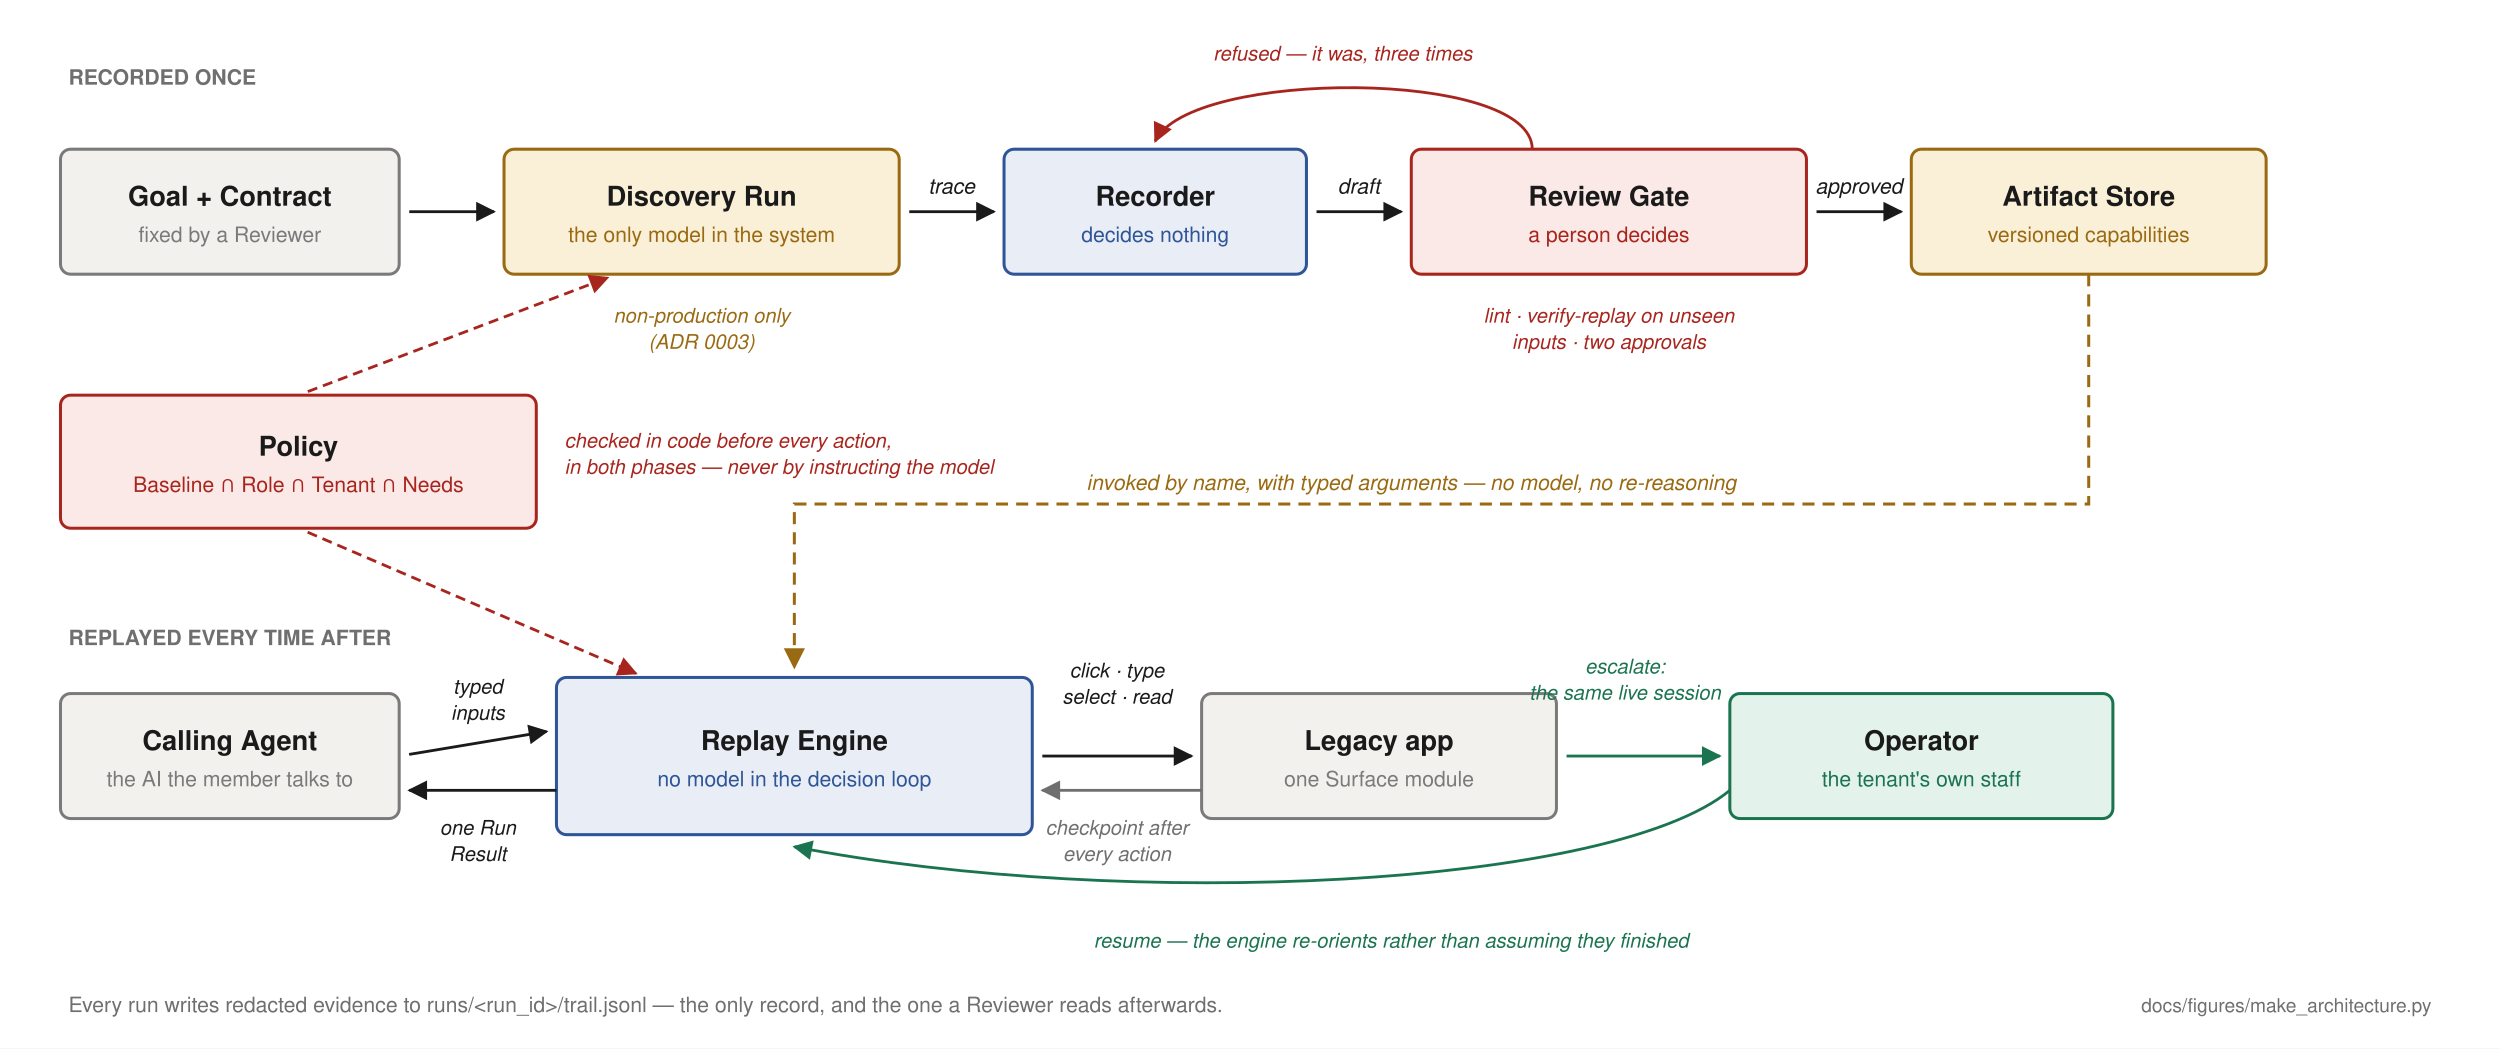
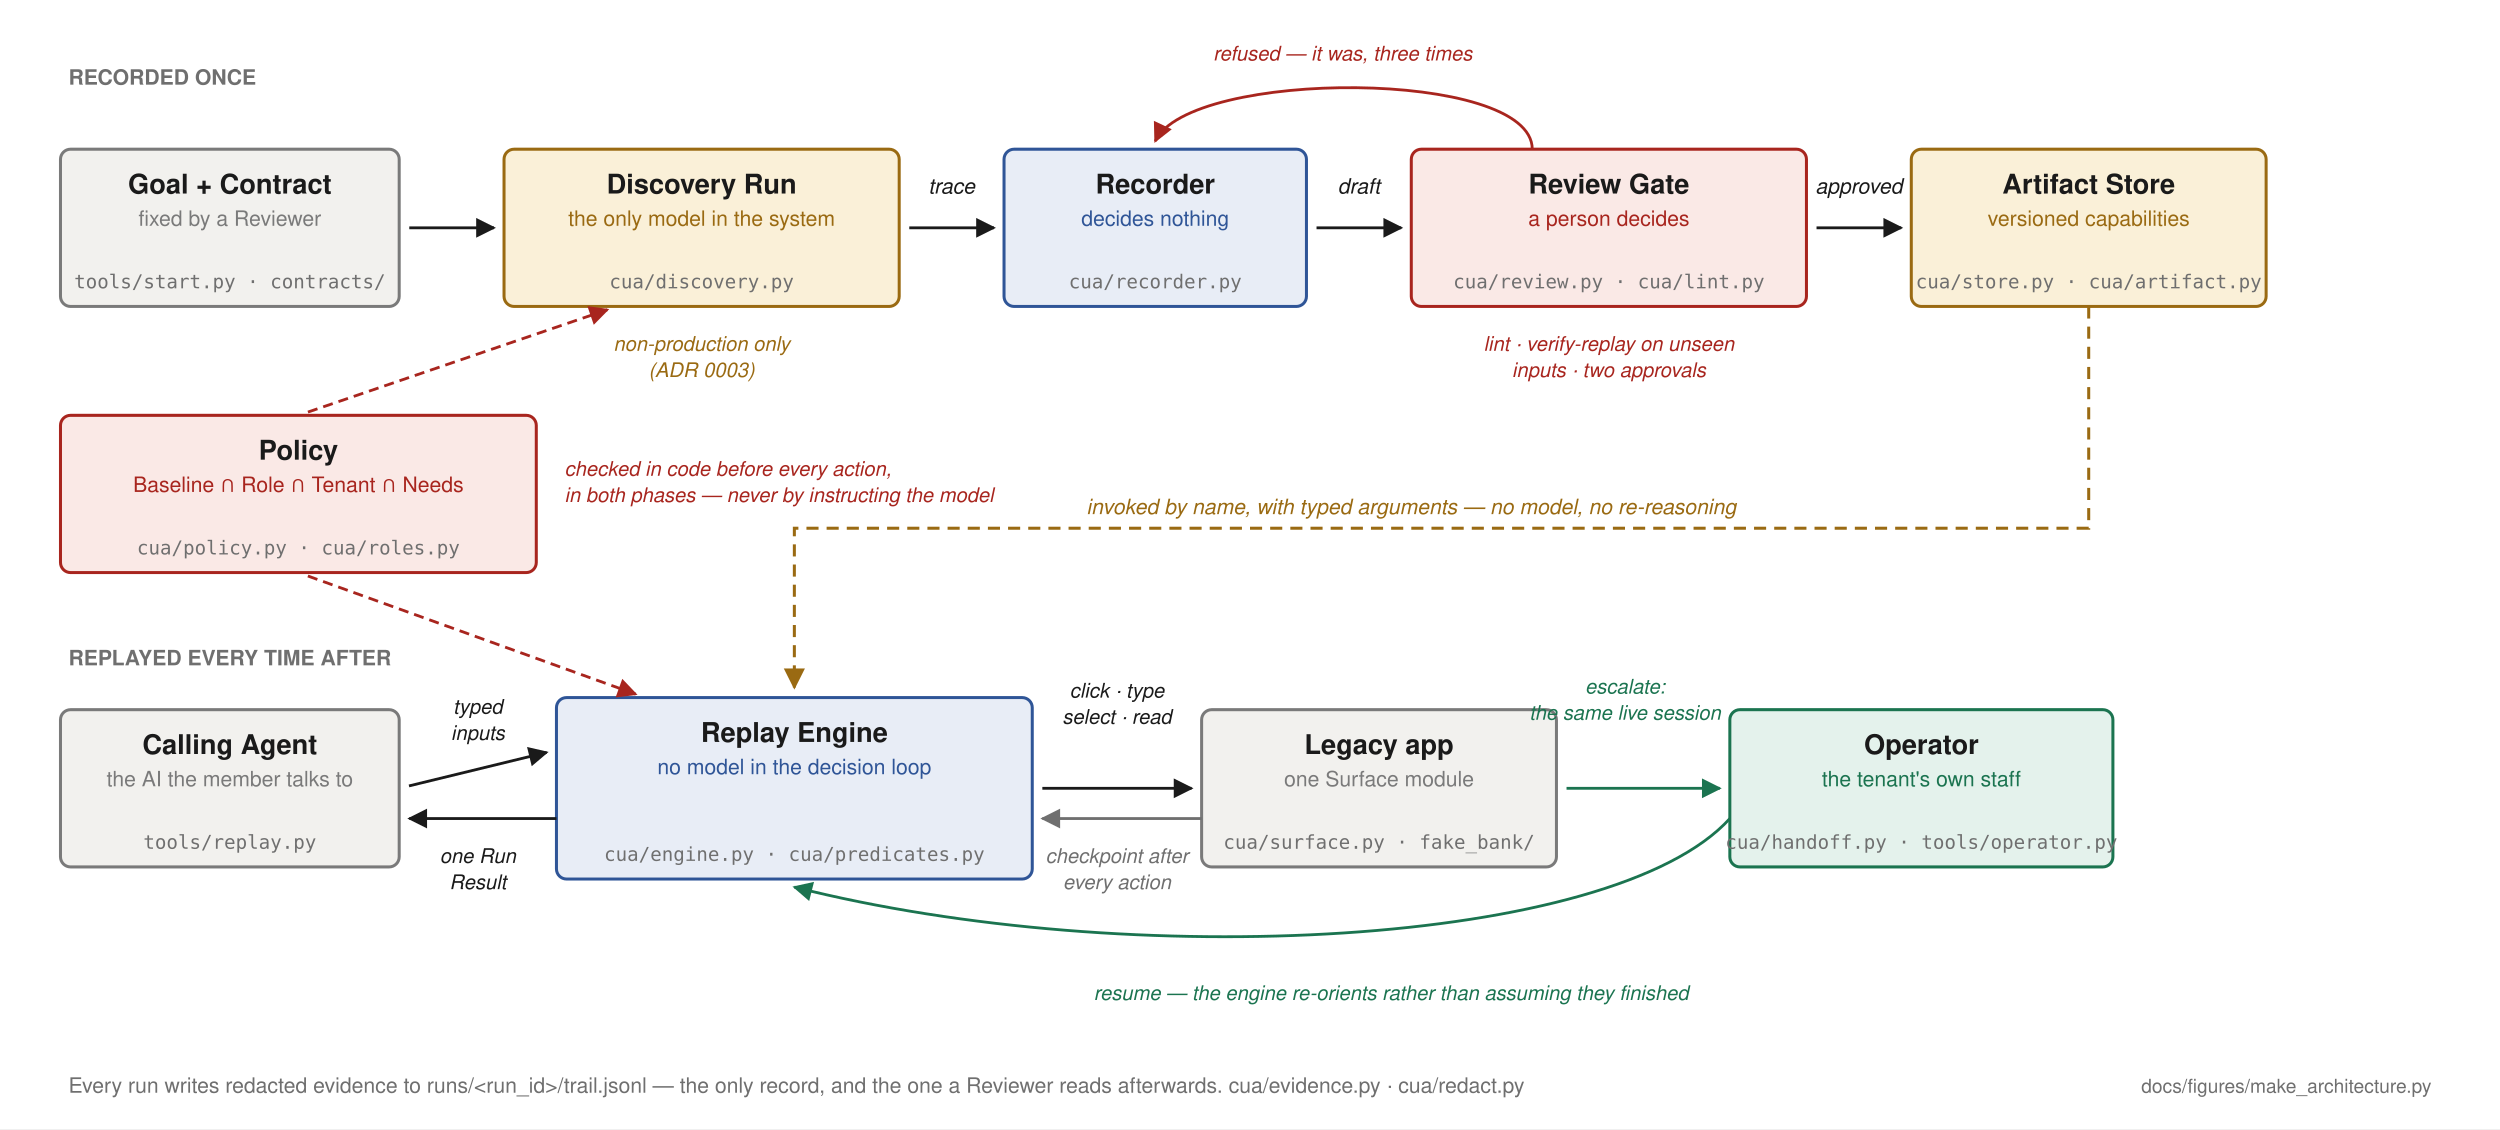
- <svg xmlns="http://www.w3.org/2000/svg" viewBox="0 0 1240 520" width="1240" height="520" font-family="-apple-system, BlinkMacSystemFont, 'Segoe UI', Helvetica, Arial, sans-serif">
+ <svg xmlns="http://www.w3.org/2000/svg" viewBox="0 0 1240 560" width="1240" height="560" font-family="-apple-system, BlinkMacSystemFont, 'Segoe UI', Helvetica, Arial, sans-serif">
  <defs>
    <marker id="h1a1a1a" viewBox="0 0 10 10" refX="9" refY="5" markerWidth="7" markerHeight="7" orient="auto-start-reverse">
      <path d="M 0 0 L 10 5 L 0 10 z" fill="#1a1a1a" />
    </marker>
    <marker id="ha8251e" viewBox="0 0 10 10" refX="9" refY="5" markerWidth="7" markerHeight="7" orient="auto-start-reverse">
      <path d="M 0 0 L 10 5 L 0 10 z" fill="#a8251e" />
    </marker>
    <marker id="h1b7450" viewBox="0 0 10 10" refX="9" refY="5" markerWidth="7" markerHeight="7" orient="auto-start-reverse">
      <path d="M 0 0 L 10 5 L 0 10 z" fill="#1b7450" />
    </marker>
    <marker id="h9a6a12" viewBox="0 0 10 10" refX="9" refY="5" markerWidth="7" markerHeight="7" orient="auto-start-reverse">
      <path d="M 0 0 L 10 5 L 0 10 z" fill="#9a6a12" />
    </marker>
    <marker id="h6f6f6f" viewBox="0 0 10 10" refX="9" refY="5" markerWidth="7" markerHeight="7" orient="auto-start-reverse">
      <path d="M 0 0 L 10 5 L 0 10 z" fill="#6f6f6f" />
    </marker>
    <marker id="h2f5597" viewBox="0 0 10 10" refX="9" refY="5" markerWidth="7" markerHeight="7" orient="auto-start-reverse">
      <path d="M 0 0 L 10 5 L 0 10 z" fill="#2f5597" />
    </marker>
  </defs>
-   <rect width="1240" height="520" fill="#ffffff" />
+   <rect width="1240" height="560" fill="#ffffff" />
  <text x="34" y="42" font-family="-apple-system, BlinkMacSystemFont, 'Segoe UI', Helvetica, Arial, sans-serif" font-size="10.5" fill="#6f6f6f" font-weight="700" font-style="normal" text-anchor="start">RECORDED ONCE</text>
-   <rect x="30" y="74" width="168" height="62" rx="5" fill="#f2f1ee" stroke="#7a7a7a" stroke-width="1.5" />
-   <text x="114.0" y="102.0" font-family="-apple-system, BlinkMacSystemFont, 'Segoe UI', Helvetica, Arial, sans-serif" font-size="13.5" fill="#1a1a1a" font-weight="600" font-style="normal" text-anchor="middle">Goal + Contract</text>
-   <text x="114.0" y="120.0" font-family="-apple-system, BlinkMacSystemFont, 'Segoe UI', Helvetica, Arial, sans-serif" font-size="10.5" fill="#7a7a7a" font-weight="normal" font-style="normal" text-anchor="middle">fixed by a Reviewer</text>
-   <rect x="250" y="74" width="196" height="62" rx="5" fill="#faf0d8" stroke="#9a6a12" stroke-width="1.5" />
-   <text x="348.0" y="102.0" font-family="-apple-system, BlinkMacSystemFont, 'Segoe UI', Helvetica, Arial, sans-serif" font-size="13.5" fill="#1a1a1a" font-weight="600" font-style="normal" text-anchor="middle">Discovery Run</text>
-   <text x="348.0" y="120.0" font-family="-apple-system, BlinkMacSystemFont, 'Segoe UI', Helvetica, Arial, sans-serif" font-size="10.5" fill="#9a6a12" font-weight="normal" font-style="normal" text-anchor="middle">the only model in the system</text>
-   <rect x="498" y="74" width="150" height="62" rx="5" fill="#e8edf6" stroke="#2f5597" stroke-width="1.5" />
-   <text x="573.0" y="102.0" font-family="-apple-system, BlinkMacSystemFont, 'Segoe UI', Helvetica, Arial, sans-serif" font-size="13.5" fill="#1a1a1a" font-weight="600" font-style="normal" text-anchor="middle">Recorder</text>
-   <text x="573.0" y="120.0" font-family="-apple-system, BlinkMacSystemFont, 'Segoe UI', Helvetica, Arial, sans-serif" font-size="10.5" fill="#2f5597" font-weight="normal" font-style="normal" text-anchor="middle">decides nothing</text>
-   <rect x="700" y="74" width="196" height="62" rx="5" fill="#fae9e6" stroke="#a8251e" stroke-width="1.5" />
-   <text x="798.0" y="102.0" font-family="-apple-system, BlinkMacSystemFont, 'Segoe UI', Helvetica, Arial, sans-serif" font-size="13.5" fill="#1a1a1a" font-weight="600" font-style="normal" text-anchor="middle">Review Gate</text>
-   <text x="798.0" y="120.0" font-family="-apple-system, BlinkMacSystemFont, 'Segoe UI', Helvetica, Arial, sans-serif" font-size="10.5" fill="#a8251e" font-weight="normal" font-style="normal" text-anchor="middle">a person decides</text>
-   <rect x="948" y="74" width="176" height="62" rx="5" fill="#faf0d8" stroke="#9a6a12" stroke-width="1.5" />
-   <text x="1036.0" y="102.0" font-family="-apple-system, BlinkMacSystemFont, 'Segoe UI', Helvetica, Arial, sans-serif" font-size="13.5" fill="#1a1a1a" font-weight="600" font-style="normal" text-anchor="middle">Artifact Store</text>
-   <text x="1036.0" y="120.0" font-family="-apple-system, BlinkMacSystemFont, 'Segoe UI', Helvetica, Arial, sans-serif" font-size="10.5" fill="#9a6a12" font-weight="normal" font-style="normal" text-anchor="middle">versioned capabilities</text>
-   <path d="M 203.0 105.0 L 245.0 105.0" stroke="#1a1a1a" stroke-width="1.4" fill="none" marker-end="url(#h1a1a1a)" />
-   <path d="M 451.0 105.0 L 493.0 105.0" stroke="#1a1a1a" stroke-width="1.4" fill="none" marker-end="url(#h1a1a1a)" />
+   <rect x="30" y="74" width="168" height="78" rx="5" fill="#f2f1ee" stroke="#7a7a7a" stroke-width="1.5" />
+   <text x="114.0" y="96" font-family="-apple-system, BlinkMacSystemFont, 'Segoe UI', Helvetica, Arial, sans-serif" font-size="13.5" fill="#1a1a1a" font-weight="600" font-style="normal" text-anchor="middle">Goal + Contract</text>
+   <text x="114.0" y="112" font-family="-apple-system, BlinkMacSystemFont, 'Segoe UI', Helvetica, Arial, sans-serif" font-size="10.5" fill="#7a7a7a" font-weight="normal" font-style="normal" text-anchor="middle">fixed by a Reviewer</text>
+   <text x="114.0" y="143" font-family="ui-monospace, SFMono-Regular, Menlo, Consolas, monospace" font-size="9.5" fill="#6f6f6f" font-weight="normal" font-style="normal" text-anchor="middle">tools/start.py · contracts/</text>
+   <rect x="250" y="74" width="196" height="78" rx="5" fill="#faf0d8" stroke="#9a6a12" stroke-width="1.5" />
+   <text x="348.0" y="96" font-family="-apple-system, BlinkMacSystemFont, 'Segoe UI', Helvetica, Arial, sans-serif" font-size="13.5" fill="#1a1a1a" font-weight="600" font-style="normal" text-anchor="middle">Discovery Run</text>
+   <text x="348.0" y="112" font-family="-apple-system, BlinkMacSystemFont, 'Segoe UI', Helvetica, Arial, sans-serif" font-size="10.5" fill="#9a6a12" font-weight="normal" font-style="normal" text-anchor="middle">the only model in the system</text>
+   <text x="348.0" y="143" font-family="ui-monospace, SFMono-Regular, Menlo, Consolas, monospace" font-size="9.5" fill="#6f6f6f" font-weight="normal" font-style="normal" text-anchor="middle">cua/discovery.py</text>
+   <rect x="498" y="74" width="150" height="78" rx="5" fill="#e8edf6" stroke="#2f5597" stroke-width="1.5" />
+   <text x="573.0" y="96" font-family="-apple-system, BlinkMacSystemFont, 'Segoe UI', Helvetica, Arial, sans-serif" font-size="13.5" fill="#1a1a1a" font-weight="600" font-style="normal" text-anchor="middle">Recorder</text>
+   <text x="573.0" y="112" font-family="-apple-system, BlinkMacSystemFont, 'Segoe UI', Helvetica, Arial, sans-serif" font-size="10.5" fill="#2f5597" font-weight="normal" font-style="normal" text-anchor="middle">decides nothing</text>
+   <text x="573.0" y="143" font-family="ui-monospace, SFMono-Regular, Menlo, Consolas, monospace" font-size="9.5" fill="#6f6f6f" font-weight="normal" font-style="normal" text-anchor="middle">cua/recorder.py</text>
+   <rect x="700" y="74" width="196" height="78" rx="5" fill="#fae9e6" stroke="#a8251e" stroke-width="1.5" />
+   <text x="798.0" y="96" font-family="-apple-system, BlinkMacSystemFont, 'Segoe UI', Helvetica, Arial, sans-serif" font-size="13.5" fill="#1a1a1a" font-weight="600" font-style="normal" text-anchor="middle">Review Gate</text>
+   <text x="798.0" y="112" font-family="-apple-system, BlinkMacSystemFont, 'Segoe UI', Helvetica, Arial, sans-serif" font-size="10.5" fill="#a8251e" font-weight="normal" font-style="normal" text-anchor="middle">a person decides</text>
+   <text x="798.0" y="143" font-family="ui-monospace, SFMono-Regular, Menlo, Consolas, monospace" font-size="9.5" fill="#6f6f6f" font-weight="normal" font-style="normal" text-anchor="middle">cua/review.py · cua/lint.py</text>
+   <rect x="948" y="74" width="176" height="78" rx="5" fill="#faf0d8" stroke="#9a6a12" stroke-width="1.5" />
+   <text x="1036.0" y="96" font-family="-apple-system, BlinkMacSystemFont, 'Segoe UI', Helvetica, Arial, sans-serif" font-size="13.5" fill="#1a1a1a" font-weight="600" font-style="normal" text-anchor="middle">Artifact Store</text>
+   <text x="1036.0" y="112" font-family="-apple-system, BlinkMacSystemFont, 'Segoe UI', Helvetica, Arial, sans-serif" font-size="10.5" fill="#9a6a12" font-weight="normal" font-style="normal" text-anchor="middle">versioned capabilities</text>
+   <text x="1036.0" y="143" font-family="ui-monospace, SFMono-Regular, Menlo, Consolas, monospace" font-size="9.5" fill="#6f6f6f" font-weight="normal" font-style="normal" text-anchor="middle">cua/store.py · cua/artifact.py</text>
+   <path d="M 203.0 113.0 L 245.0 113.0" stroke="#1a1a1a" stroke-width="1.4" fill="none" marker-end="url(#h1a1a1a)" />
+   <path d="M 451.0 113.0 L 493.0 113.0" stroke="#1a1a1a" stroke-width="1.4" fill="none" marker-end="url(#h1a1a1a)" />
  <text x="472" y="96" font-family="-apple-system, BlinkMacSystemFont, 'Segoe UI', Helvetica, Arial, sans-serif" font-size="10.5" fill="#1a1a1a" font-weight="normal" font-style="italic" text-anchor="middle">trace</text>
-   <path d="M 653.0 105.0 L 695.0 105.0" stroke="#1a1a1a" stroke-width="1.4" fill="none" marker-end="url(#h1a1a1a)" />
+   <path d="M 653.0 113.0 L 695.0 113.0" stroke="#1a1a1a" stroke-width="1.4" fill="none" marker-end="url(#h1a1a1a)" />
  <text x="674" y="96" font-family="-apple-system, BlinkMacSystemFont, 'Segoe UI', Helvetica, Arial, sans-serif" font-size="10.5" fill="#1a1a1a" font-weight="normal" font-style="italic" text-anchor="middle">draft</text>
-   <path d="M 901.0 105.0 L 943.0 105.0" stroke="#1a1a1a" stroke-width="1.4" fill="none" marker-end="url(#h1a1a1a)" />
+   <path d="M 901.0 113.0 L 943.0 113.0" stroke="#1a1a1a" stroke-width="1.4" fill="none" marker-end="url(#h1a1a1a)" />
  <text x="922" y="96" font-family="-apple-system, BlinkMacSystemFont, 'Segoe UI', Helvetica, Arial, sans-serif" font-size="10.5" fill="#1a1a1a" font-weight="normal" font-style="italic" text-anchor="middle">approved</text>
-   <text x="348" y="160" font-family="-apple-system, BlinkMacSystemFont, 'Segoe UI', Helvetica, Arial, sans-serif" font-size="10" fill="#9a6a12" font-weight="normal" font-style="italic" text-anchor="middle">non-production only</text>
-   <text x="348" y="173" font-family="-apple-system, BlinkMacSystemFont, 'Segoe UI', Helvetica, Arial, sans-serif" font-size="10" fill="#9a6a12" font-weight="normal" font-style="italic" text-anchor="middle">(ADR 0003)</text>
-   <text x="798" y="160" font-family="-apple-system, BlinkMacSystemFont, 'Segoe UI', Helvetica, Arial, sans-serif" font-size="10" fill="#a8251e" font-weight="normal" font-style="italic" text-anchor="middle">lint · verify-replay on unseen</text>
-   <text x="798" y="173" font-family="-apple-system, BlinkMacSystemFont, 'Segoe UI', Helvetica, Arial, sans-serif" font-size="10" fill="#a8251e" font-weight="normal" font-style="italic" text-anchor="middle">inputs · two approvals</text>
+   <text x="348" y="174" font-family="-apple-system, BlinkMacSystemFont, 'Segoe UI', Helvetica, Arial, sans-serif" font-size="10" fill="#9a6a12" font-weight="normal" font-style="italic" text-anchor="middle">non-production only</text>
+   <text x="348" y="187" font-family="-apple-system, BlinkMacSystemFont, 'Segoe UI', Helvetica, Arial, sans-serif" font-size="10" fill="#9a6a12" font-weight="normal" font-style="italic" text-anchor="middle">(ADR 0003)</text>
+   <text x="798" y="174" font-family="-apple-system, BlinkMacSystemFont, 'Segoe UI', Helvetica, Arial, sans-serif" font-size="10" fill="#a8251e" font-weight="normal" font-style="italic" text-anchor="middle">lint · verify-replay on unseen</text>
+   <text x="798" y="187" font-family="-apple-system, BlinkMacSystemFont, 'Segoe UI', Helvetica, Arial, sans-serif" font-size="10" fill="#a8251e" font-weight="normal" font-style="italic" text-anchor="middle">inputs · two approvals</text>
  <path d="M 760 74 C 760 34, 590 34, 573 70" stroke="#a8251e" stroke-width="1.4" fill="none" marker-end="url(#ha8251e)" />
  <text x="666" y="30" font-family="-apple-system, BlinkMacSystemFont, 'Segoe UI', Helvetica, Arial, sans-serif" font-size="10" fill="#a8251e" font-weight="normal" font-style="italic" text-anchor="middle">refused — it was, three times</text>
-   <text x="34" y="320" font-family="-apple-system, BlinkMacSystemFont, 'Segoe UI', Helvetica, Arial, sans-serif" font-size="10.5" fill="#6f6f6f" font-weight="700" font-style="normal" text-anchor="start">REPLAYED EVERY TIME AFTER</text>
-   <rect x="30" y="344" width="168" height="62" rx="5" fill="#f2f1ee" stroke="#7a7a7a" stroke-width="1.5" />
-   <text x="114.0" y="372.0" font-family="-apple-system, BlinkMacSystemFont, 'Segoe UI', Helvetica, Arial, sans-serif" font-size="13.5" fill="#1a1a1a" font-weight="600" font-style="normal" text-anchor="middle">Calling Agent</text>
-   <text x="114.0" y="390.0" font-family="-apple-system, BlinkMacSystemFont, 'Segoe UI', Helvetica, Arial, sans-serif" font-size="10.5" fill="#7a7a7a" font-weight="normal" font-style="normal" text-anchor="middle">the AI the member talks to</text>
-   <rect x="276" y="336" width="236" height="78" rx="5" fill="#e8edf6" stroke="#2f5597" stroke-width="1.5" />
-   <text x="394.0" y="372.0" font-family="-apple-system, BlinkMacSystemFont, 'Segoe UI', Helvetica, Arial, sans-serif" font-size="13.5" fill="#1a1a1a" font-weight="600" font-style="normal" text-anchor="middle">Replay Engine</text>
-   <text x="394.0" y="390.0" font-family="-apple-system, BlinkMacSystemFont, 'Segoe UI', Helvetica, Arial, sans-serif" font-size="10.5" fill="#2f5597" font-weight="normal" font-style="normal" text-anchor="middle">no model in the decision loop</text>
-   <rect x="596" y="344" width="176" height="62" rx="5" fill="#f2f1ee" stroke="#7a7a7a" stroke-width="1.5" />
-   <text x="684.0" y="372.0" font-family="-apple-system, BlinkMacSystemFont, 'Segoe UI', Helvetica, Arial, sans-serif" font-size="13.5" fill="#1a1a1a" font-weight="600" font-style="normal" text-anchor="middle">Legacy app</text>
-   <text x="684.0" y="390.0" font-family="-apple-system, BlinkMacSystemFont, 'Segoe UI', Helvetica, Arial, sans-serif" font-size="10.5" fill="#7a7a7a" font-weight="normal" font-style="normal" text-anchor="middle">one Surface module</text>
-   <rect x="858" y="344" width="190" height="62" rx="5" fill="#e4f2ec" stroke="#1b7450" stroke-width="1.5" />
-   <text x="953.0" y="372.0" font-family="-apple-system, BlinkMacSystemFont, 'Segoe UI', Helvetica, Arial, sans-serif" font-size="13.5" fill="#1a1a1a" font-weight="600" font-style="normal" text-anchor="middle">Operator</text>
-   <text x="953.0" y="390.0" font-family="-apple-system, BlinkMacSystemFont, 'Segoe UI', Helvetica, Arial, sans-serif" font-size="10.5" fill="#1b7450" font-weight="normal" font-style="normal" text-anchor="middle">the tenant's own staff</text>
-   <path d="M 202.932 374.178 L 271.068 362.822" stroke="#1a1a1a" stroke-width="1.4" fill="none" marker-end="url(#h1a1a1a)" />
-   <text x="237" y="344" font-family="-apple-system, BlinkMacSystemFont, 'Segoe UI', Helvetica, Arial, sans-serif" font-size="10" fill="#1a1a1a" font-weight="normal" font-style="italic" text-anchor="middle">typed</text>
-   <text x="237" y="357" font-family="-apple-system, BlinkMacSystemFont, 'Segoe UI', Helvetica, Arial, sans-serif" font-size="10" fill="#1a1a1a" font-weight="normal" font-style="italic" text-anchor="middle">inputs</text>
-   <path d="M 276 392 L 203 392" stroke="#1a1a1a" stroke-width="1.4" fill="none" marker-end="url(#h1a1a1a)" />
-   <text x="237" y="414" font-family="-apple-system, BlinkMacSystemFont, 'Segoe UI', Helvetica, Arial, sans-serif" font-size="10" fill="#1a1a1a" font-weight="normal" font-style="italic" text-anchor="middle">one Run</text>
-   <text x="237" y="427" font-family="-apple-system, BlinkMacSystemFont, 'Segoe UI', Helvetica, Arial, sans-serif" font-size="10" fill="#1a1a1a" font-weight="normal" font-style="italic" text-anchor="middle">Result</text>
-   <path d="M 517.0 375.0 L 591.0 375.0" stroke="#1a1a1a" stroke-width="1.4" fill="none" marker-end="url(#h1a1a1a)" />
-   <text x="554" y="336" font-family="-apple-system, BlinkMacSystemFont, 'Segoe UI', Helvetica, Arial, sans-serif" font-size="10" fill="#1a1a1a" font-weight="normal" font-style="italic" text-anchor="middle">click · type</text>
-   <text x="554" y="349" font-family="-apple-system, BlinkMacSystemFont, 'Segoe UI', Helvetica, Arial, sans-serif" font-size="10" fill="#1a1a1a" font-weight="normal" font-style="italic" text-anchor="middle">select · read</text>
-   <path d="M 596 392 L 517 392" stroke="#6f6f6f" stroke-width="1.4" fill="none" marker-end="url(#h6f6f6f)" />
-   <text x="554" y="414" font-family="-apple-system, BlinkMacSystemFont, 'Segoe UI', Helvetica, Arial, sans-serif" font-size="10" fill="#6f6f6f" font-weight="normal" font-style="italic" text-anchor="middle">checkpoint after</text>
-   <text x="554" y="427" font-family="-apple-system, BlinkMacSystemFont, 'Segoe UI', Helvetica, Arial, sans-serif" font-size="10" fill="#6f6f6f" font-weight="normal" font-style="italic" text-anchor="middle">every action</text>
-   <path d="M 777.0 375.0 L 853.0 375.0" stroke="#1b7450" stroke-width="1.4" fill="none" marker-end="url(#h1b7450)" />
-   <text x="806" y="334" font-family="-apple-system, BlinkMacSystemFont, 'Segoe UI', Helvetica, Arial, sans-serif" font-size="10" fill="#1b7450" font-weight="normal" font-style="italic" text-anchor="middle">escalate:</text>
-   <text x="806" y="347" font-family="-apple-system, BlinkMacSystemFont, 'Segoe UI', Helvetica, Arial, sans-serif" font-size="10" fill="#1b7450" font-weight="normal" font-style="italic" text-anchor="middle">the same live session</text>
-   <path d="M 858 392 C 800 440, 560 452, 394.0 420" stroke="#1b7450" stroke-width="1.4" fill="none" marker-end="url(#h1b7450)" />
-   <text x="690" y="470" font-family="-apple-system, BlinkMacSystemFont, 'Segoe UI', Helvetica, Arial, sans-serif" font-size="10" fill="#1b7450" font-weight="normal" font-style="italic" text-anchor="middle">resume — the engine re-orients rather than assuming they finished</text>
-   <path d="M 1036.0 136 L 1036.0 250 L 394.0 250 L 394.0 331" stroke="#9a6a12" stroke-width="1.5" fill="none" stroke-dasharray="6 4" marker-end="url(#h9a6a12)" />
-   <text x="700" y="243" font-family="-apple-system, BlinkMacSystemFont, 'Segoe UI', Helvetica, Arial, sans-serif" font-size="10.5" fill="#9a6a12" font-weight="normal" font-style="italic" text-anchor="middle">invoked by name, with typed arguments — no model, no re-reasoning</text>
-   <rect x="30" y="196" width="236" height="66" rx="5" fill="#fae9e6" stroke="#a8251e" stroke-width="1.5" />
-   <text x="148.0" y="226.0" font-family="-apple-system, BlinkMacSystemFont, 'Segoe UI', Helvetica, Arial, sans-serif" font-size="13.5" fill="#1a1a1a" font-weight="600" font-style="normal" text-anchor="middle">Policy</text>
-   <text x="148.0" y="244.0" font-family="-apple-system, BlinkMacSystemFont, 'Segoe UI', Helvetica, Arial, sans-serif" font-size="10.5" fill="#a8251e" font-weight="normal" font-style="normal" text-anchor="middle">Baseline ∩ Role ∩ Tenant ∩ Needs</text>
-   <path d="M 152.674 194.225 L 301.326 137.775" stroke="#a8251e" stroke-width="1.4" fill="none" marker-end="url(#ha8251e)" stroke-dasharray="5 3" />
-   <path d="M 152.593 263.976 L 315.407 334.024" stroke="#a8251e" stroke-width="1.4" fill="none" marker-end="url(#ha8251e)" stroke-dasharray="5 3" />
-   <text x="280" y="222" font-family="-apple-system, BlinkMacSystemFont, 'Segoe UI', Helvetica, Arial, sans-serif" font-size="10" fill="#a8251e" font-weight="normal" font-style="italic" text-anchor="start">checked in code before every action,</text>
-   <text x="280" y="235" font-family="-apple-system, BlinkMacSystemFont, 'Segoe UI', Helvetica, Arial, sans-serif" font-size="10" fill="#a8251e" font-weight="normal" font-style="italic" text-anchor="start">in both phases — never by instructing the model</text>
-   <text x="34" y="502" font-family="-apple-system, BlinkMacSystemFont, 'Segoe UI', Helvetica, Arial, sans-serif" font-size="10.5" fill="#6f6f6f" font-weight="normal" font-style="normal" text-anchor="start">Every run writes redacted evidence to runs/&lt;run_id&gt;/trail.jsonl — the only record, and the one a Reviewer reads afterwards.</text>
-   <text x="1206" y="502" font-family="-apple-system, BlinkMacSystemFont, 'Segoe UI', Helvetica, Arial, sans-serif" font-size="9.5" fill="#6f6f6f" font-weight="normal" font-style="normal" text-anchor="end">docs/figures/make_architecture.py</text>
+   <text x="34" y="330" font-family="-apple-system, BlinkMacSystemFont, 'Segoe UI', Helvetica, Arial, sans-serif" font-size="10.5" fill="#6f6f6f" font-weight="700" font-style="normal" text-anchor="start">REPLAYED EVERY TIME AFTER</text>
+   <rect x="30" y="352" width="168" height="78" rx="5" fill="#f2f1ee" stroke="#7a7a7a" stroke-width="1.5" />
+   <text x="114.0" y="374" font-family="-apple-system, BlinkMacSystemFont, 'Segoe UI', Helvetica, Arial, sans-serif" font-size="13.5" fill="#1a1a1a" font-weight="600" font-style="normal" text-anchor="middle">Calling Agent</text>
+   <text x="114.0" y="390" font-family="-apple-system, BlinkMacSystemFont, 'Segoe UI', Helvetica, Arial, sans-serif" font-size="10.5" fill="#7a7a7a" font-weight="normal" font-style="normal" text-anchor="middle">the AI the member talks to</text>
+   <text x="114.0" y="421" font-family="ui-monospace, SFMono-Regular, Menlo, Consolas, monospace" font-size="9.5" fill="#6f6f6f" font-weight="normal" font-style="normal" text-anchor="middle">tools/replay.py</text>
+   <rect x="276" y="346" width="236" height="90" rx="5" fill="#e8edf6" stroke="#2f5597" stroke-width="1.5" />
+   <text x="394.0" y="368" font-family="-apple-system, BlinkMacSystemFont, 'Segoe UI', Helvetica, Arial, sans-serif" font-size="13.5" fill="#1a1a1a" font-weight="600" font-style="normal" text-anchor="middle">Replay Engine</text>
+   <text x="394.0" y="384" font-family="-apple-system, BlinkMacSystemFont, 'Segoe UI', Helvetica, Arial, sans-serif" font-size="10.5" fill="#2f5597" font-weight="normal" font-style="normal" text-anchor="middle">no model in the decision loop</text>
+   <text x="394.0" y="427" font-family="ui-monospace, SFMono-Regular, Menlo, Consolas, monospace" font-size="9.5" fill="#6f6f6f" font-weight="normal" font-style="normal" text-anchor="middle">cua/engine.py · cua/predicates.py</text>
+   <rect x="596" y="352" width="176" height="78" rx="5" fill="#f2f1ee" stroke="#7a7a7a" stroke-width="1.5" />
+   <text x="684.0" y="374" font-family="-apple-system, BlinkMacSystemFont, 'Segoe UI', Helvetica, Arial, sans-serif" font-size="13.5" fill="#1a1a1a" font-weight="600" font-style="normal" text-anchor="middle">Legacy app</text>
+   <text x="684.0" y="390" font-family="-apple-system, BlinkMacSystemFont, 'Segoe UI', Helvetica, Arial, sans-serif" font-size="10.5" fill="#7a7a7a" font-weight="normal" font-style="normal" text-anchor="middle">one Surface module</text>
+   <text x="684.0" y="421" font-family="ui-monospace, SFMono-Regular, Menlo, Consolas, monospace" font-size="9.5" fill="#6f6f6f" font-weight="normal" font-style="normal" text-anchor="middle">cua/surface.py · fake_bank/</text>
+   <rect x="858" y="352" width="190" height="78" rx="5" fill="#e4f2ec" stroke="#1b7450" stroke-width="1.5" />
+   <text x="953.0" y="374" font-family="-apple-system, BlinkMacSystemFont, 'Segoe UI', Helvetica, Arial, sans-serif" font-size="13.5" fill="#1a1a1a" font-weight="600" font-style="normal" text-anchor="middle">Operator</text>
+   <text x="953.0" y="390" font-family="-apple-system, BlinkMacSystemFont, 'Segoe UI', Helvetica, Arial, sans-serif" font-size="10.5" fill="#1b7450" font-weight="normal" font-style="normal" text-anchor="middle">the tenant's own staff</text>
+   <text x="953.0" y="421" font-family="ui-monospace, SFMono-Regular, Menlo, Consolas, monospace" font-size="9.5" fill="#6f6f6f" font-weight="normal" font-style="normal" text-anchor="middle">cua/handoff.py · tools/operator.py</text>
+   <path d="M 202.858 389.817 L 271.142 373.183" stroke="#1a1a1a" stroke-width="1.4" fill="none" marker-end="url(#h1a1a1a)" />
+   <text x="237" y="354" font-family="-apple-system, BlinkMacSystemFont, 'Segoe UI', Helvetica, Arial, sans-serif" font-size="10" fill="#1a1a1a" font-weight="normal" font-style="italic" text-anchor="middle">typed</text>
+   <text x="237" y="367" font-family="-apple-system, BlinkMacSystemFont, 'Segoe UI', Helvetica, Arial, sans-serif" font-size="10" fill="#1a1a1a" font-weight="normal" font-style="italic" text-anchor="middle">inputs</text>
+   <path d="M 276 406 L 203 406" stroke="#1a1a1a" stroke-width="1.4" fill="none" marker-end="url(#h1a1a1a)" />
+   <text x="237" y="428" font-family="-apple-system, BlinkMacSystemFont, 'Segoe UI', Helvetica, Arial, sans-serif" font-size="10" fill="#1a1a1a" font-weight="normal" font-style="italic" text-anchor="middle">one Run</text>
+   <text x="237" y="441" font-family="-apple-system, BlinkMacSystemFont, 'Segoe UI', Helvetica, Arial, sans-serif" font-size="10" fill="#1a1a1a" font-weight="normal" font-style="italic" text-anchor="middle">Result</text>
+   <path d="M 517.0 391.0 L 591.0 391.0" stroke="#1a1a1a" stroke-width="1.4" fill="none" marker-end="url(#h1a1a1a)" />
+   <text x="554" y="346" font-family="-apple-system, BlinkMacSystemFont, 'Segoe UI', Helvetica, Arial, sans-serif" font-size="10" fill="#1a1a1a" font-weight="normal" font-style="italic" text-anchor="middle">click · type</text>
+   <text x="554" y="359" font-family="-apple-system, BlinkMacSystemFont, 'Segoe UI', Helvetica, Arial, sans-serif" font-size="10" fill="#1a1a1a" font-weight="normal" font-style="italic" text-anchor="middle">select · read</text>
+   <path d="M 596 406 L 517 406" stroke="#6f6f6f" stroke-width="1.4" fill="none" marker-end="url(#h6f6f6f)" />
+   <text x="554" y="428" font-family="-apple-system, BlinkMacSystemFont, 'Segoe UI', Helvetica, Arial, sans-serif" font-size="10" fill="#6f6f6f" font-weight="normal" font-style="italic" text-anchor="middle">checkpoint after</text>
+   <text x="554" y="441" font-family="-apple-system, BlinkMacSystemFont, 'Segoe UI', Helvetica, Arial, sans-serif" font-size="10" fill="#6f6f6f" font-weight="normal" font-style="italic" text-anchor="middle">every action</text>
+   <path d="M 777.0 391.0 L 853.0 391.0" stroke="#1b7450" stroke-width="1.4" fill="none" marker-end="url(#h1b7450)" />
+   <text x="806" y="344" font-family="-apple-system, BlinkMacSystemFont, 'Segoe UI', Helvetica, Arial, sans-serif" font-size="10" fill="#1b7450" font-weight="normal" font-style="italic" text-anchor="middle">escalate:</text>
+   <text x="806" y="357" font-family="-apple-system, BlinkMacSystemFont, 'Segoe UI', Helvetica, Arial, sans-serif" font-size="10" fill="#1b7450" font-weight="normal" font-style="italic" text-anchor="middle">the same live session</text>
+   <path d="M 858 406 C 800 470, 560 482, 394.0 440" stroke="#1b7450" stroke-width="1.4" fill="none" marker-end="url(#h1b7450)" />
+   <text x="690" y="496" font-family="-apple-system, BlinkMacSystemFont, 'Segoe UI', Helvetica, Arial, sans-serif" font-size="10" fill="#1b7450" font-weight="normal" font-style="italic" text-anchor="middle">resume — the engine re-orients rather than assuming they finished</text>
+   <path d="M 1036.0 152 L 1036.0 262 L 394.0 262 L 394.0 341" stroke="#9a6a12" stroke-width="1.5" fill="none" stroke-dasharray="6 4" marker-end="url(#h9a6a12)" />
+   <text x="700" y="255" font-family="-apple-system, BlinkMacSystemFont, 'Segoe UI', Helvetica, Arial, sans-serif" font-size="10.5" fill="#9a6a12" font-weight="normal" font-style="italic" text-anchor="middle">invoked by name, with typed arguments — no model, no re-reasoning</text>
+   <rect x="30" y="206" width="236" height="78" rx="5" fill="#fae9e6" stroke="#a8251e" stroke-width="1.5" />
+   <text x="148.0" y="228" font-family="-apple-system, BlinkMacSystemFont, 'Segoe UI', Helvetica, Arial, sans-serif" font-size="13.5" fill="#1a1a1a" font-weight="600" font-style="normal" text-anchor="middle">Policy</text>
+   <text x="148.0" y="244" font-family="-apple-system, BlinkMacSystemFont, 'Segoe UI', Helvetica, Arial, sans-serif" font-size="10.5" fill="#a8251e" font-weight="normal" font-style="normal" text-anchor="middle">Baseline ∩ Role ∩ Tenant ∩ Needs</text>
+   <text x="148.0" y="275" font-family="ui-monospace, SFMono-Regular, Menlo, Consolas, monospace" font-size="9.5" fill="#6f6f6f" font-weight="normal" font-style="normal" text-anchor="middle">cua/policy.py · cua/roles.py</text>
+   <path d="M 152.731 204.383 L 301.269 153.617" stroke="#a8251e" stroke-width="1.4" fill="none" marker-end="url(#ha8251e)" stroke-dasharray="5 3" />
+   <path d="M 152.704 285.696 L 315.296 344.304" stroke="#a8251e" stroke-width="1.4" fill="none" marker-end="url(#ha8251e)" stroke-dasharray="5 3" />
+   <text x="280" y="236" font-family="-apple-system, BlinkMacSystemFont, 'Segoe UI', Helvetica, Arial, sans-serif" font-size="10" fill="#a8251e" font-weight="normal" font-style="italic" text-anchor="start">checked in code before every action,</text>
+   <text x="280" y="249" font-family="-apple-system, BlinkMacSystemFont, 'Segoe UI', Helvetica, Arial, sans-serif" font-size="10" fill="#a8251e" font-weight="normal" font-style="italic" text-anchor="start">in both phases — never by instructing the model</text>
+   <text x="34" y="542" font-family="-apple-system, BlinkMacSystemFont, 'Segoe UI', Helvetica, Arial, sans-serif" font-size="10.5" fill="#6f6f6f" font-weight="normal" font-style="normal" text-anchor="start">Every run writes redacted evidence to runs/&lt;run_id&gt;/trail.jsonl — the only record, and the one a Reviewer reads afterwards.   cua/evidence.py · cua/redact.py</text>
+   <text x="1206" y="542" font-family="-apple-system, BlinkMacSystemFont, 'Segoe UI', Helvetica, Arial, sans-serif" font-size="9.5" fill="#6f6f6f" font-weight="normal" font-style="normal" text-anchor="end">docs/figures/make_architecture.py</text>
</svg>
